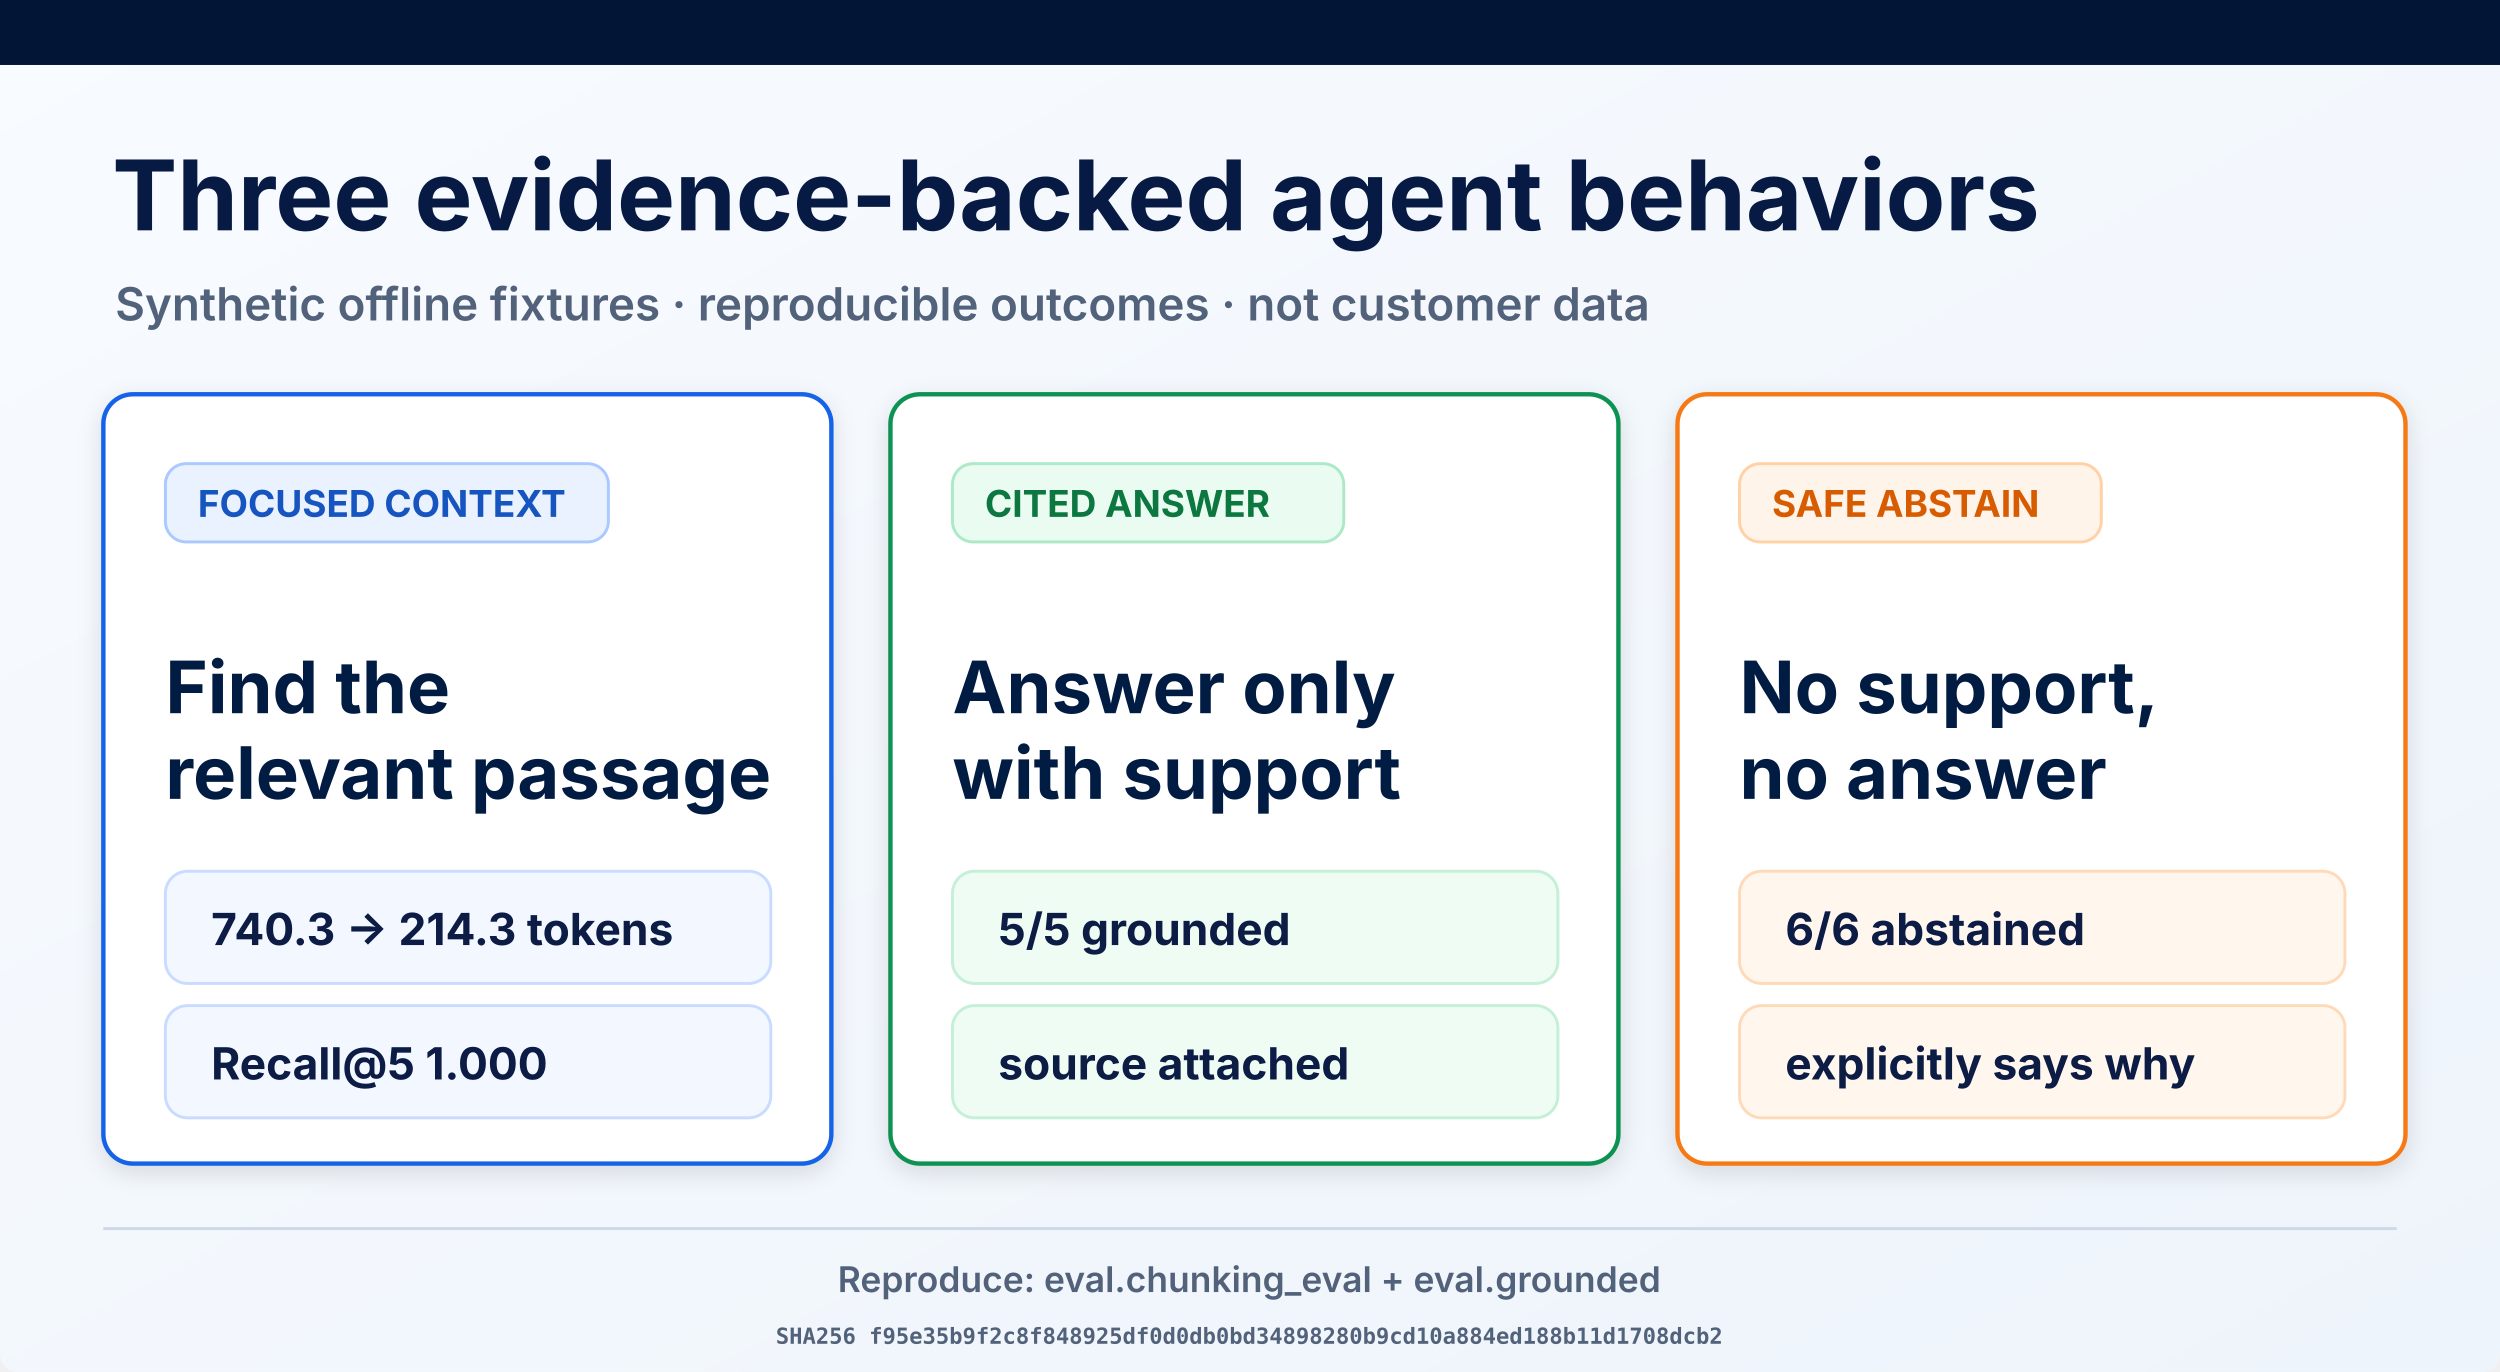
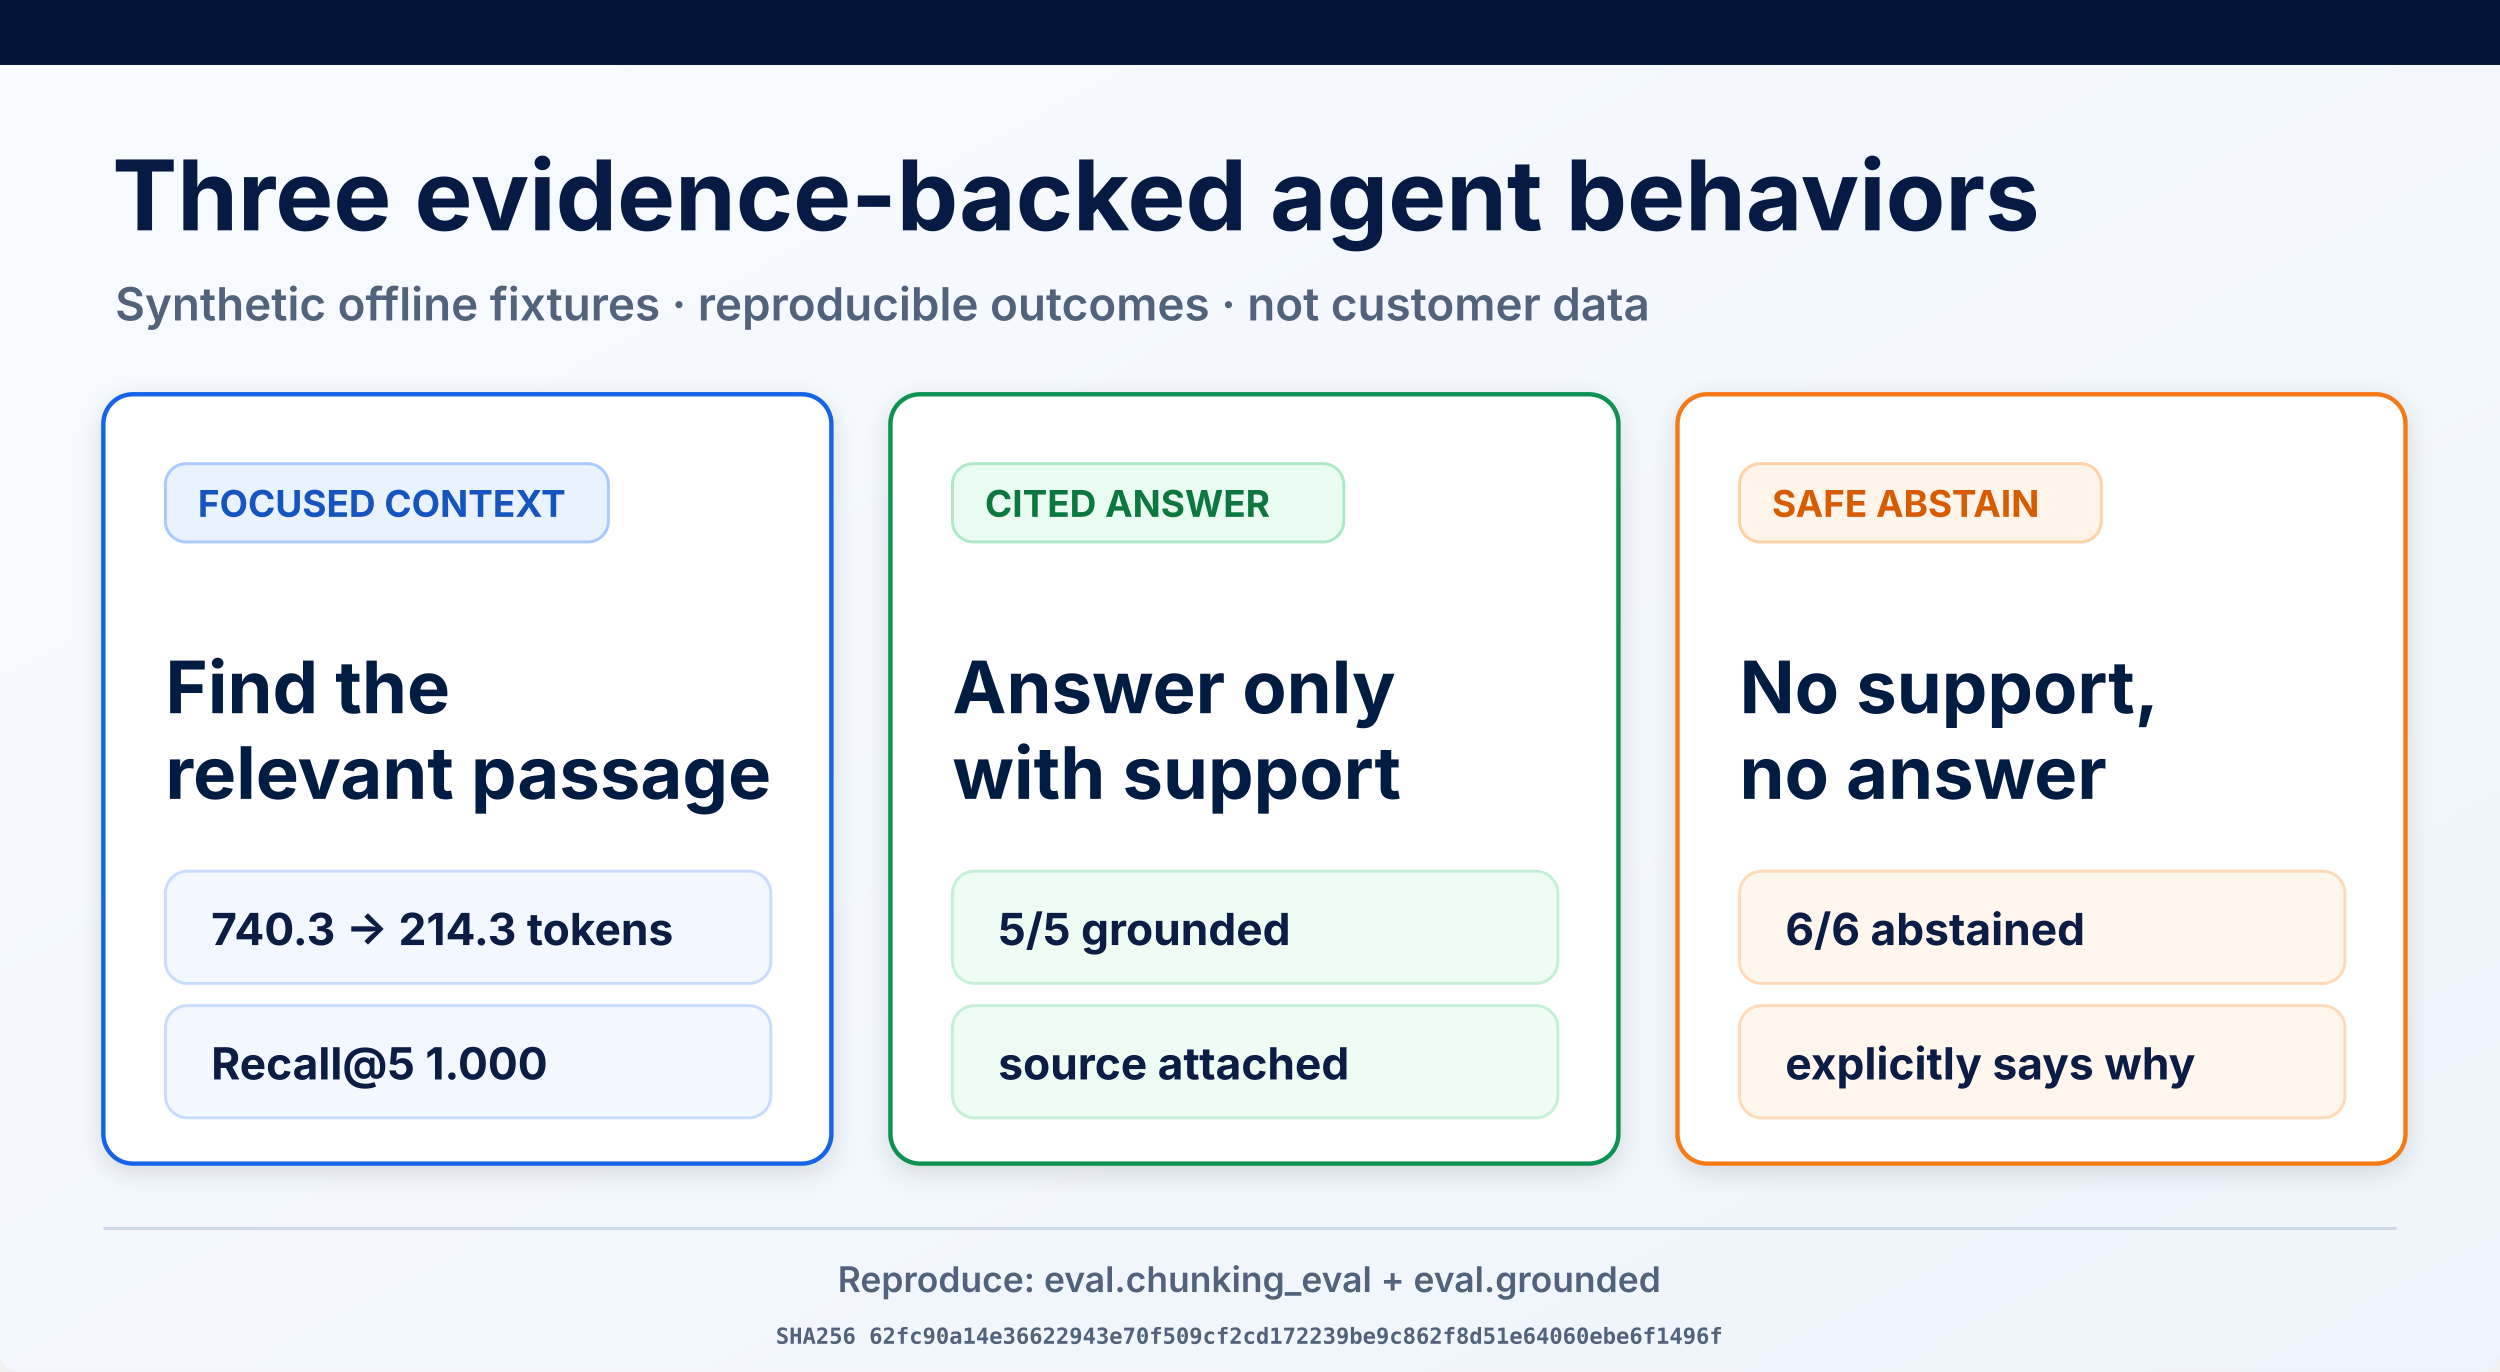
<svg xmlns="http://www.w3.org/2000/svg" width="1693" height="929" viewBox="0 0 1693 929" role="img" aria-labelledby="title desc">
  <defs>
    <linearGradient id="page" x1="0" y1="0" x2="1" y2="1">
      <stop offset="0" stop-color="#f8fbff" />
      <stop offset="1" stop-color="#eef4fb" />
    </linearGradient>
    <filter id="shadow" x="-10%" y="-10%" width="120%" height="130%">
      <feDropShadow dx="0" dy="5" stdDeviation="8" flood-opacity=".12" />
    </filter>
  </defs>
  <rect width="1693" height="929" rx="12" fill="url(#page)" />
  <rect width="1693" height="44" fill="#021536" />
  <text x="76" y="156" font-family="Inter, Arial, sans-serif" font-size="66" font-weight="700" fill="#061a43">Three evidence-backed agent behaviors</text>
  <text x="78" y="217" font-family="Inter, Arial, sans-serif" font-size="31" font-weight="600" fill="#53627b">Synthetic offline fixtures · reproducible outcomes · not customer data</text>
  <g filter="url(#shadow)">
    <rect x="70" y="267" width="493" height="521" rx="20" fill="#fff" stroke="#1763e8" stroke-width="3" />
    <rect x="112" y="314" width="300" height="53" rx="14" fill="#eaf2ff" stroke="#a9c9ff" stroke-width="2" />
    <text x="134" y="350" font-family="Inter, Arial, sans-serif" font-size="25" font-weight="700" fill="#1554c0">FOCUSED CONTEXT</text>
    <text x="112" y="483" font-family="Inter, Arial, sans-serif" font-size="49" font-weight="700" fill="#061a43">Find the</text>
    <text x="112" y="541" font-family="Inter, Arial, sans-serif" font-size="49" font-weight="700" fill="#061a43">relevant passage</text>
    <rect x="112" y="590" width="410" height="76" rx="15" fill="#f3f7ff" stroke="#c9dcff" stroke-width="2" />
    <text x="143" y="640" font-family="Inter, Arial, sans-serif" font-size="30" font-weight="700" fill="#0a1b44">740.3 → 214.3 tokens</text>
    <rect x="112" y="681" width="410" height="76" rx="15" fill="#f3f7ff" stroke="#c9dcff" stroke-width="2" />
    <text x="143" y="731" font-family="Inter, Arial, sans-serif" font-size="30" font-weight="700" fill="#0a1b44">Recall@5 1.000</text>
  </g>
  <g filter="url(#shadow)">
    <rect x="603" y="267" width="493" height="521" rx="20" fill="#fff" stroke="#109252" stroke-width="3" />
    <rect x="645" y="314" width="265" height="53" rx="14" fill="#eafbf1" stroke="#ade9c7" stroke-width="2" />
    <text x="667" y="350" font-family="Inter, Arial, sans-serif" font-size="25" font-weight="700" fill="#08773f">CITED ANSWER</text>
    <text x="645" y="483" font-family="Inter, Arial, sans-serif" font-size="49" font-weight="700" fill="#061a43">Answer only</text>
    <text x="645" y="541" font-family="Inter, Arial, sans-serif" font-size="49" font-weight="700" fill="#061a43">with support</text>
    <rect x="645" y="590" width="410" height="76" rx="15" fill="#effcf4" stroke="#c5efd6" stroke-width="2" />
    <text x="676" y="640" font-family="Inter, Arial, sans-serif" font-size="30" font-weight="700" fill="#0a1b44">5/5 grounded</text>
    <rect x="645" y="681" width="410" height="76" rx="15" fill="#effcf4" stroke="#c5efd6" stroke-width="2" />
    <text x="676" y="731" font-family="Inter, Arial, sans-serif" font-size="30" font-weight="700" fill="#0a1b44">source attached</text>
  </g>
  <g filter="url(#shadow)">
    <rect x="1136" y="267" width="493" height="521" rx="20" fill="#fff" stroke="#f57a19" stroke-width="3" />
    <rect x="1178" y="314" width="245" height="53" rx="14" fill="#fff4e9" stroke="#ffd1a4" stroke-width="2" />
    <text x="1200" y="350" font-family="Inter, Arial, sans-serif" font-size="25" font-weight="700" fill="#d75c06">SAFE ABSTAIN</text>
    <text x="1178" y="483" font-family="Inter, Arial, sans-serif" font-size="49" font-weight="700" fill="#061a43">No support,</text>
    <text x="1178" y="541" font-family="Inter, Arial, sans-serif" font-size="49" font-weight="700" fill="#061a43">no answer</text>
    <rect x="1178" y="590" width="410" height="76" rx="15" fill="#fff7ee" stroke="#ffdab9" stroke-width="2" />
    <text x="1209" y="640" font-family="Inter, Arial, sans-serif" font-size="30" font-weight="700" fill="#0a1b44">6/6 abstained</text>
    <rect x="1178" y="681" width="410" height="76" rx="15" fill="#fff7ee" stroke="#ffdab9" stroke-width="2" />
    <text x="1209" y="731" font-family="Inter, Arial, sans-serif" font-size="30" font-weight="700" fill="#0a1b44">explicitly says why</text>
  </g>
  <line x1="70" y1="832" x2="1623" y2="832" stroke="#ced8e7" stroke-width="2" />
  <text x="846" y="875" text-anchor="middle" font-family="Inter, Arial, sans-serif" font-size="24" font-weight="600" fill="#53627b">Reproduce: eval.chunking_eval + eval.grounded</text>
-   <text x="846" y="910" text-anchor="middle" font-family="ui-monospace, monospace" font-size="15" font-weight="600" fill="#53627b">SHA256 f95e35b9f2c8f848925df0d0db0bd34898280b9cd10a884ed188b11d1708dcb2</text>
+   <text x="846" y="910" text-anchor="middle" font-family="ui-monospace, monospace" font-size="15" font-weight="600" fill="#53627b">SHA256 62fc90a14e36622943e70f509cf2cd172239be9c862f8d51e64060ebe6f1496f</text>
</svg>
